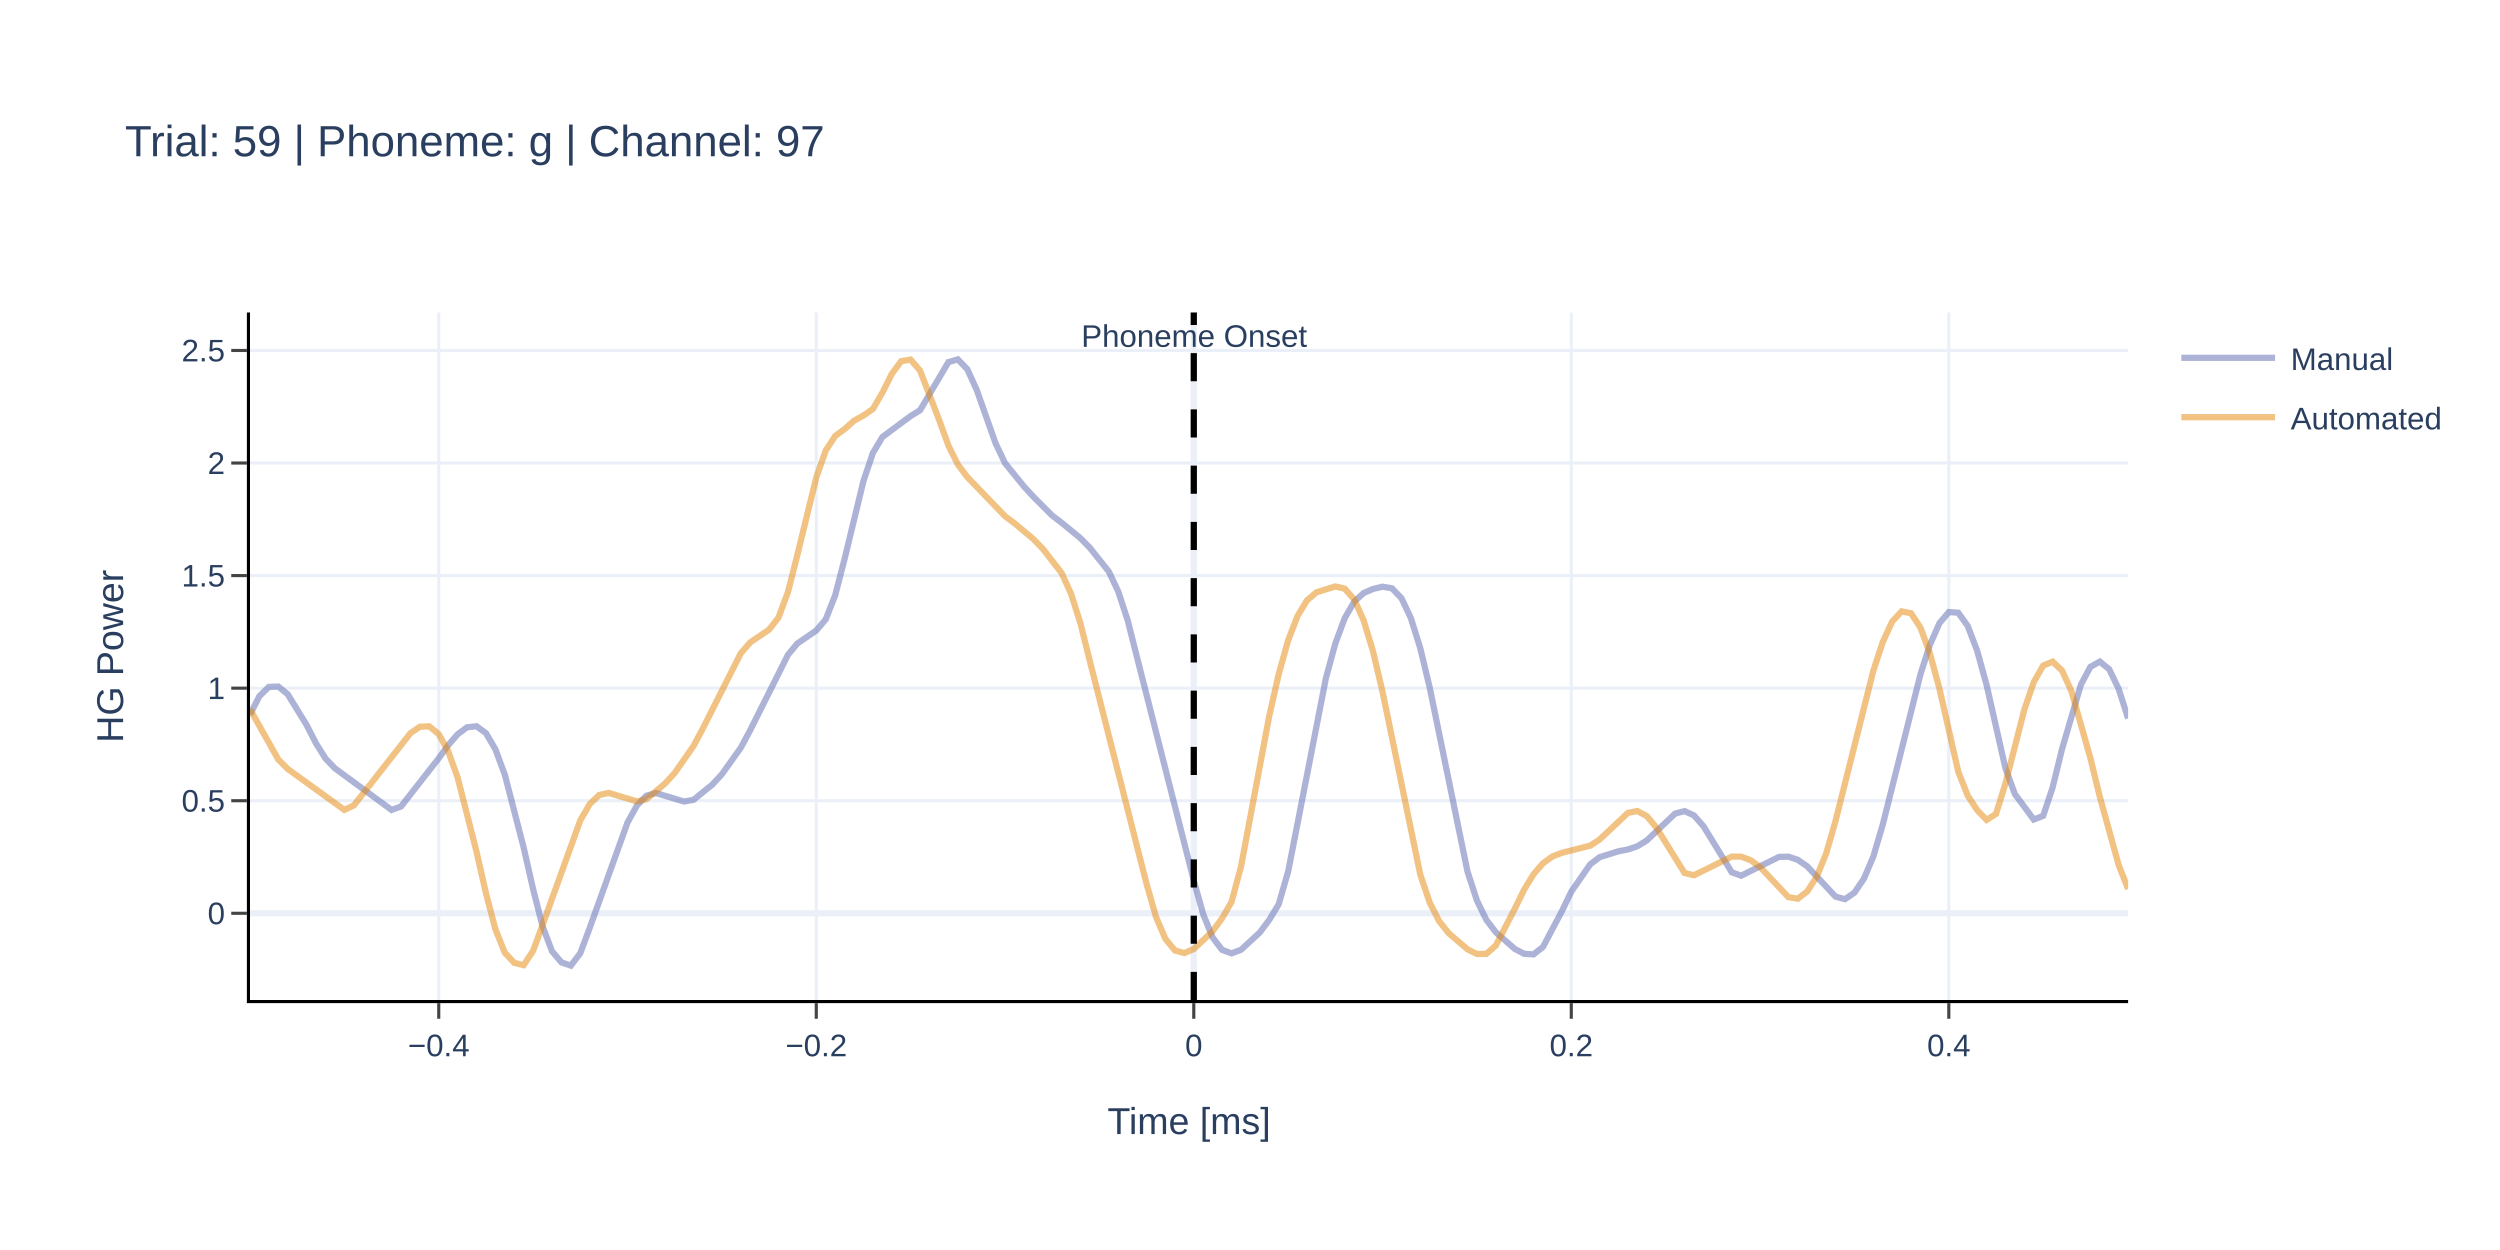
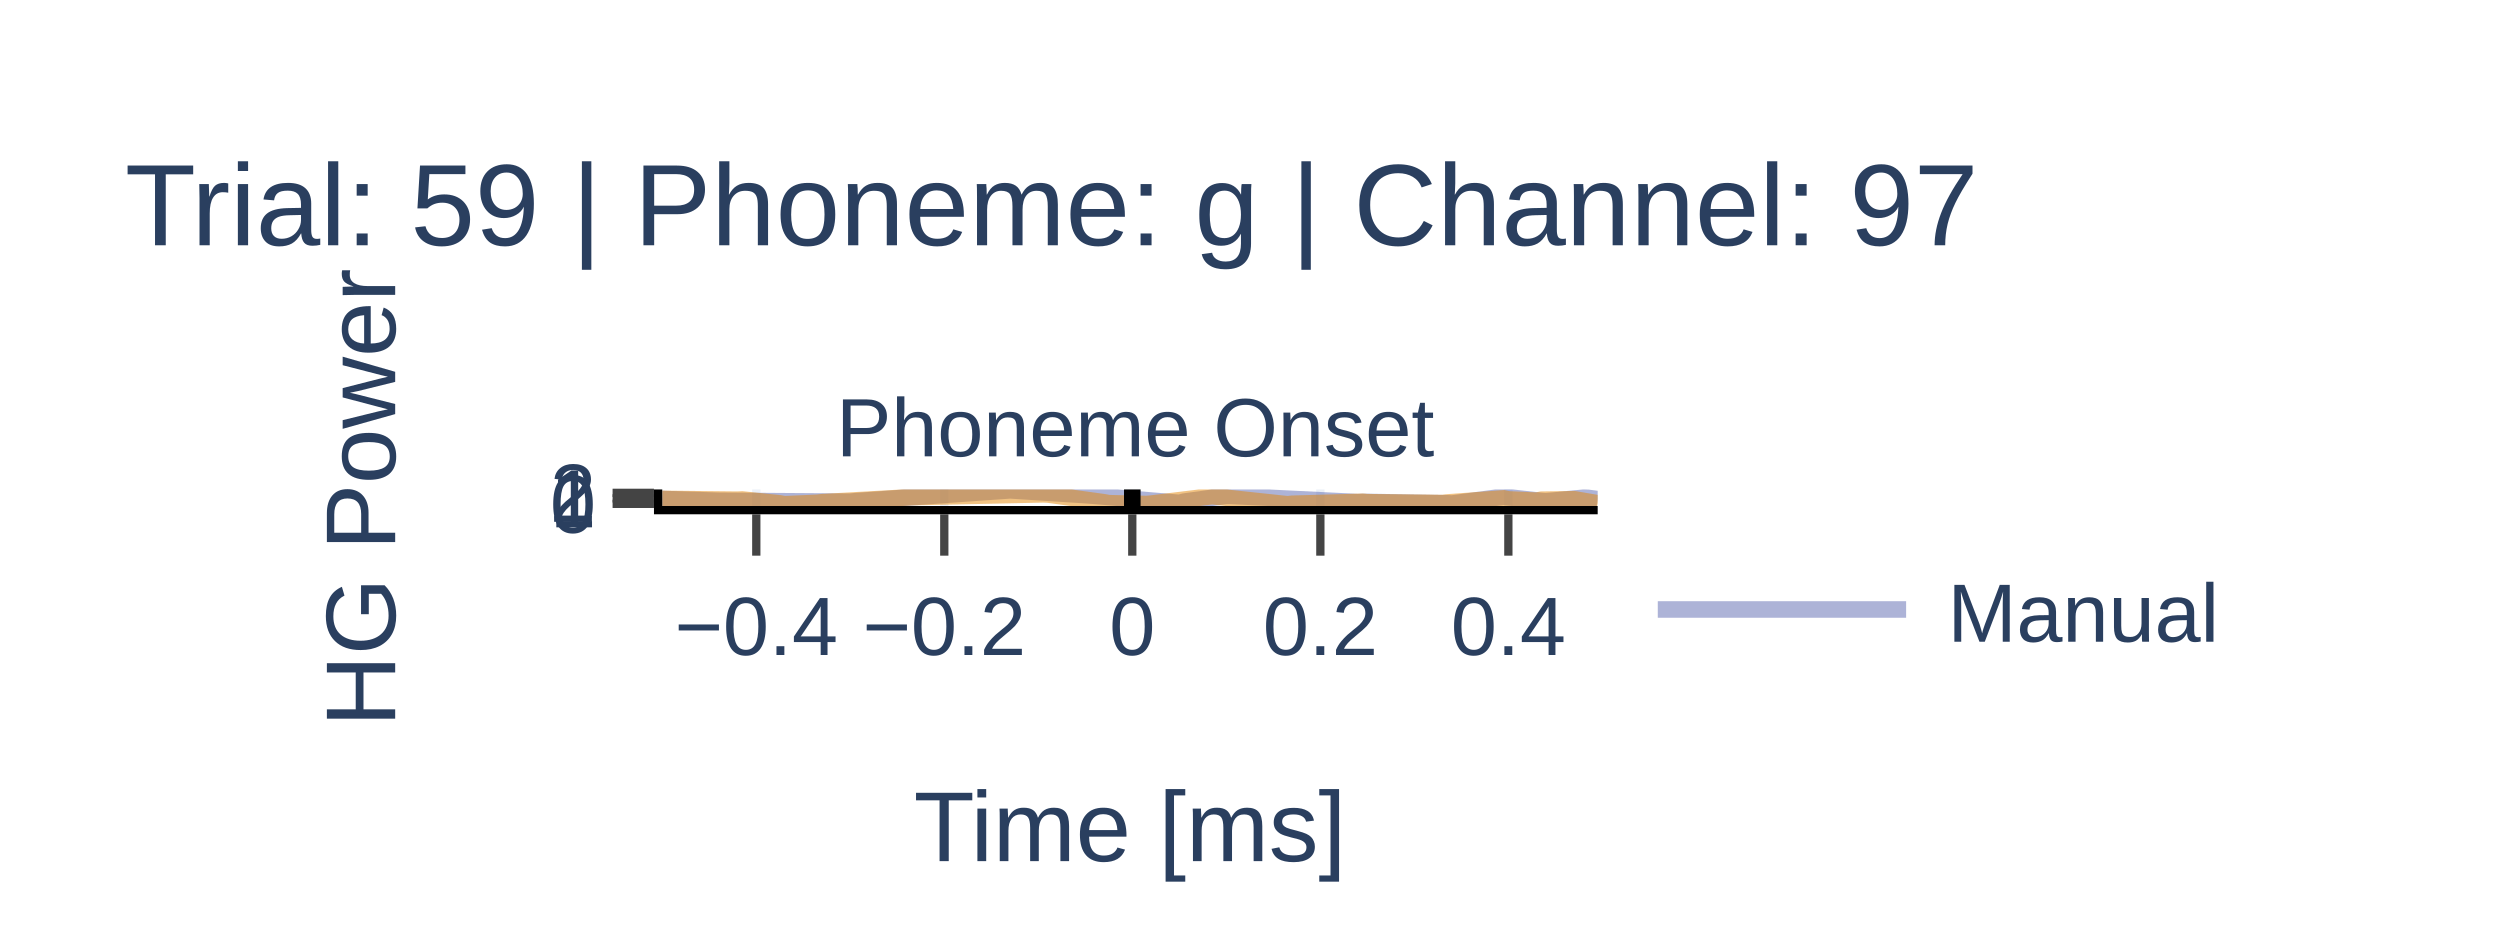
- <svg xmlns="http://www.w3.org/2000/svg" class="main-svg" width="2400" height="1200" style="" viewBox="0 0 800 400">
-   <rect x="0" y="0" width="800" height="400" style="fill: rgb(255, 255, 255); fill-opacity: 1;" />
-   <defs id="defs-2d1d44">
+ <svg xmlns="http://www.w3.org/2000/svg" class="main-svg" width="80mm" height="30mm" style="" viewBox="0 0 302 113">
+   <rect x="0" y="0" width="80mm" height="30mm" style="fill: rgb(255, 255, 255); fill-opacity: 1;" />
+   <defs id="defs-67b3ed">
    <g class="clips">
-       <clipPath id="clip2d1d44xyplot" class="plotclip">
-         <rect width="601" height="220" />
-       </clipPath>
-       <clipPath class="axesclip" id="clip2d1d44x">
-         <rect x="80" y="0" width="601" height="400" />
-       </clipPath>
-       <clipPath class="axesclip" id="clip2d1d44y">
-         <rect x="0" y="100" width="800" height="220" />
-       </clipPath>
-       <clipPath class="axesclip" id="clip2d1d44xy">
-         <rect x="80" y="100" width="601" height="220" />
+       <clipPath id="clip67b3edxyplot" class="plotclip">
+         <rect width="113" height="2" />
+       </clipPath>
+       <clipPath class="axesclip" id="clip67b3edx">
+         <rect x="80" y="0" width="113" height="30mm" />
+       </clipPath>
+       <clipPath class="axesclip" id="clip67b3edy">
+         <rect x="0" y="59" width="80mm" height="2" />
+       </clipPath>
+       <clipPath class="axesclip" id="clip67b3edxy">
+         <rect x="80" y="59" width="113" height="2" />
      </clipPath>
    </g>
    <g class="gradients" />
    <g class="patterns" />
  </defs>
  <g class="bglayer" />
  <g class="layer-below">
    <g class="imagelayer" />
    <g class="shapelayer" />
  </g>
  <g class="cartesianlayer">
    <g class="subplot xy">
      <g class="layer-subplot">
        <g class="shapelayer" />
        <g class="imagelayer" />
      </g>
      <g class="minor-gridlayer">
        <g class="x" />
        <g class="y" />
      </g>
      <g class="gridlayer">
        <g class="x">
-           <path class="xgrid crisp" transform="translate(140.4,0)" d="M0,100v220" style="stroke: rgb(235, 240, 248); stroke-opacity: 1; stroke-width: 1px;" />
-           <path class="xgrid crisp" transform="translate(261.21,0)" d="M0,100v220" style="stroke: rgb(235, 240, 248); stroke-opacity: 1; stroke-width: 1px;" />
-           <path class="xgrid crisp" transform="translate(502.81,0)" d="M0,100v220" style="stroke: rgb(235, 240, 248); stroke-opacity: 1; stroke-width: 1px;" />
-           <path class="xgrid crisp" transform="translate(623.62,0)" d="M0,100v220" style="stroke: rgb(235, 240, 248); stroke-opacity: 1; stroke-width: 1px;" />
-         </g>
-         <g class="y">
-           <path class="ygrid crisp" transform="translate(0,256.23)" d="M80,0h601" style="stroke: rgb(235, 240, 248); stroke-opacity: 1; stroke-width: 1px;" />
-           <path class="ygrid crisp" transform="translate(0,220.21)" d="M80,0h601" style="stroke: rgb(235, 240, 248); stroke-opacity: 1; stroke-width: 1px;" />
-           <path class="ygrid crisp" transform="translate(0,184.19)" d="M80,0h601" style="stroke: rgb(235, 240, 248); stroke-opacity: 1; stroke-width: 1px;" />
-           <path class="ygrid crisp" transform="translate(0,148.17)" d="M80,0h601" style="stroke: rgb(235, 240, 248); stroke-opacity: 1; stroke-width: 1px;" />
-           <path class="ygrid crisp" transform="translate(0,112.15)" d="M80,0h601" style="stroke: rgb(235, 240, 248); stroke-opacity: 1; stroke-width: 1px;" />
-         </g>
+           <path class="xgrid crisp" transform="translate(91.36,0)" d="M0,59v2" style="stroke: rgb(235, 240, 248); stroke-opacity: 1; stroke-width: 1px;" />
+           <path class="xgrid crisp" transform="translate(114.07,0)" d="M0,59v2" style="stroke: rgb(235, 240, 248); stroke-opacity: 1; stroke-width: 1px;" />
+           <path class="xgrid crisp" transform="translate(159.5,0)" d="M0,59v2" style="stroke: rgb(235, 240, 248); stroke-opacity: 1; stroke-width: 1px;" />
+           <path class="xgrid crisp" transform="translate(182.21,0)" d="M0,59v2" style="stroke: rgb(235, 240, 248); stroke-opacity: 1; stroke-width: 1px;" />
+         </g>
+         <g class="y" />
      </g>
      <g class="zerolinelayer">
-         <path class="xzl zl crisp" transform="translate(382.01,0)" d="M0,100v220" style="stroke: rgb(235, 240, 248); stroke-opacity: 1; stroke-width: 2px;" />
-         <path class="yzl zl crisp" transform="translate(0,292.25)" d="M80,0h601" style="stroke: rgb(235, 240, 248); stroke-opacity: 1; stroke-width: 2px;" />
+         <path class="xzl zl crisp" transform="translate(136.78,0)" d="M0,59v2" style="stroke: rgb(235, 240, 248); stroke-opacity: 1; stroke-width: 2px;" />
      </g>
      <g class="layer-between">
        <g class="shapelayer" />
        <g class="imagelayer" />
      </g>
      <path class="xlines-below" />
      <path class="ylines-below" />
      <g class="overlines-below" />
      <g class="xaxislayer-below" />
      <g class="yaxislayer-below" />
      <g class="overaxes-below" />
      <g class="overplot">
-         <g class="xy" transform="translate(80,100)" clip-path="url(#clip2d1d44xyplot)">
+         <g class="xy" transform="translate(80,59)" clip-path="url(#clip67b3edxyplot)">
          <g class="scatterlayer mlayer">
-             <g class="trace scatter traceabef1b" style="stroke-miterlimit: 2; opacity: 1;">
+             <g class="trace scatter tracee175e8" style="stroke-miterlimit: 2; opacity: 1;">
              <g class="fills" />
              <g class="errorbars" />
              <g class="lines">
-                 <path class="js-line" d="M0,128.67L3.02,122.75L6.04,119.81L9.06,119.69L12.08,122.17L18.12,132.01L21.14,137.91L24.16,142.72L27.18,145.87L45.3,159.18L48.32,158.08L60.4,142.63L63.42,138.47L66.44,134.97L69.46,132.73L72.48,132.4L75.5,134.6L78.52,139.76L81.54,147.89L87.58,171.25L90.6,184.55L93.62,196.4L96.64,204.38L99.66,207.96L102.68,209L105.7,205L108.72,196.89L120.8,163.21L123.82,157.76L126.84,154.63L129.86,153.77L138.92,156.49L141.94,155.93L147.98,151.04L151.01,147.75L157.05,139.28L160.07,133.67L172.15,109.54L175.17,105.9L181.21,101.76L184.23,98.2L187.25,90.52L190.27,78.85L196.31,53.9L199.33,44.94L202.35,39.87L205.37,37.6L211.41,33.14L214.43,31.25L223.49,15.88L226.51,15L229.53,18.15L232.55,24.78L238.59,41.87L241.61,48.21L247.65,55.65L250.67,58.95L256.71,64.99L259.73,67.27L265.77,72.25L268.79,75.34L274.83,82.91L277.85,89.31L280.87,98.53L283.89,110.52L302.01,181.75L305.03,192.59L308.05,200L311.07,203.97L314.09,205.07L317.11,203.94L323.15,198.38L326.17,194.34L329.19,189.33L332.21,178.89L344.29,117.01L347.31,105.9L350.33,97.77L353.35,92.53L356.37,89.77L359.39,88.46L362.41,87.74L365.43,88.26L368.45,91.39L371.47,97.77L374.49,107.44L377.51,120.04L389.59,178.86L392.61,188.15L395.63,194.35L398.65,198.32L404.69,203.62L407.71,205.22L410.73,205.41L413.75,203.02L419.79,191.61L422.81,185.33L428.85,176.6L431.87,174.3L437.91,172.41L440.93,171.83L443.95,170.8L446.97,168.95L456.04,160.34L459.06,159.55L462.08,160.94L465.1,164.38L474.16,179.14L477.18,180.22L489.26,174.22L492.28,174.13L495.3,175.15L498.32,177.24L507.38,186.93L510.4,187.73L513.42,185.64L516.44,181.2L519.46,174.1L522.48,163.89L534.56,115.73L537.58,106.33L540.6,99.45L543.62,95.86L546.64,96.07L549.66,100.3L552.68,108.2L555.7,119.16L561.74,145.84L564.76,154.1L570.8,162.26L573.82,161.07L576.84,151.97L579.86,139.65L585.9,119.07L588.92,113.4L591.94,111.71L594.96,114.18L597.98,120.48L601,129.89" style="vector-effect: none; fill: none; stroke: rgb(93, 105, 177); stroke-opacity: 0.5; stroke-width: 2px; opacity: 1;" />
+                 <path class="js-line" d="M0,1.15L6.25,1.35L6.81,1.37L22.71,1.48L23.28,1.42L41.45,0.15L42.02,0.11L51.11,0.69L51.67,0.73L62.46,1.62L63.03,1.47L68.14,0.77L68.71,0.78L84.04,1.53L84.61,1.5L94.83,1.67L95.4,1.7L101.08,0.95L101.64,0.88L106.19,1.39L106.75,1.43L111.3,1L111.86,1.02L113,1.17" style="vector-effect: none; fill: none; stroke: rgb(93, 105, 177); stroke-opacity: 0.5; stroke-width: 2px; opacity: 1;" />
              </g>
              <g class="points" />
              <g class="text" />
            </g>
-             <g class="trace scatter traceae17ad" style="stroke-miterlimit: 2; opacity: 1;">
+             <g class="trace scatter trace882cb1" style="stroke-miterlimit: 2; opacity: 1;">
              <g class="fills" />
              <g class="errorbars" />
              <g class="lines">
-                 <path class="js-line" d="M0,126.95L9.06,143.05L12.08,146.07L30.2,159.17L33.22,157.74L51.34,134.62L54.36,132.55L57.38,132.44L60.4,134.93L63.42,140.39L66.44,148.81L72.48,172.52L75.5,185.79L78.52,197.35L81.54,204.86L84.56,208.12L87.58,208.84L90.6,204.23L93.62,196L105.7,162.51L108.72,157.29L111.74,154.4L114.76,153.73L123.82,156.45L126.84,155.74L132.88,150.67L135.9,147.35L141.94,138.7L144.96,133.02L157.05,109.05L160.07,105.56L166.11,101.47L169.13,97.6L172.15,89.45L175.17,77.51L181.21,52.8L184.23,44.19L187.25,39.52L190.27,37.31L193.29,34.62L196.31,32.97L199.33,30.85L202.35,25.69L205.37,19.65L208.39,15.56L211.41,15.08L214.43,18.62L220.47,34.25L223.49,42.57L226.51,48.65L229.53,52.65L241.61,65.19L244.63,67.44L250.67,72.49L253.69,75.61L259.73,83.39L262.75,90.04L265.77,99.58L268.79,111.72L286.91,182.88L289.93,193.45L292.95,200.48L295.97,204.15L298.99,204.98L302.01,203.68L308.05,197.98L311.07,193.84L314.09,188.59L317.11,177.35L326.17,129.05L329.19,115.73L332.21,104.89L335.23,97.07L338.25,92.1L341.27,89.54L347.31,87.66L350.33,88.38L353.35,91.83L356.37,98.54L359.39,108.53L362.41,121.38L374.49,179.88L377.51,188.84L380.53,194.77L383.55,198.59L389.59,203.77L392.61,205.27L395.63,205.25L398.65,202.57L404.69,190.89L407.71,184.7L410.73,179.76L413.75,176.26L416.77,174.08L419.79,172.91L428.85,170.61L431.87,168.65L440.93,160.12L443.95,159.53L446.97,161.14L449.99,164.76L459.06,179.37L462.08,180.09L474.16,174.11L477.18,174.13L480.2,175.26L483.22,177.45L492.28,187.09L495.3,187.59L498.32,185.25L501.34,180.57L504.36,173.17L507.38,162.67L519.46,114.65L522.48,105.46L525.5,98.88L528.52,95.65L531.54,96.26L534.56,100.87L537.58,109.13L540.6,120.3L546.64,146.93L549.66,154.58L552.68,159.21L555.7,162.38L558.72,160.45L561.74,150.71L567.78,127.11L570.8,118.29L573.82,112.99L576.84,111.72L579.86,114.59L582.88,121.24L588.92,142.57L591.94,154.98L597.98,176.84L601,184.48" style="vector-effect: none; fill: none; stroke: rgb(229, 134, 6); stroke-opacity: 0.5; stroke-width: 2px; opacity: 1;" />
+                 <path class="js-line" d="M0,1.14L9.09,1.24L9.65,1.21L14.2,1.68L14.76,1.79L18.74,1.61L19.31,1.54L30.1,0.94L30.66,0.92L45.99,0.59L46.56,0.61L53.38,1.55L53.94,1.66L58.49,1.76L59.06,1.71L66.44,0.81L67.01,0.88L75.52,1.79L76.09,1.73L84.61,1.49L85.18,1.54L94.26,1.64L94.83,1.57L101.64,1.08L102.21,1.2L105.62,1.36L106.19,1.24L110.16,1.18L110.73,1.28L113,1.67" style="vector-effect: none; fill: none; stroke: rgb(229, 134, 6); stroke-opacity: 0.5; stroke-width: 2px; opacity: 1;" />
              </g>
              <g class="points" />
              <g class="text" />
            </g>
          </g>
        </g>
      </g>
      <g class="zerolinelayer-above" />
-       <path class="xlines-above crisp" d="M79,320.5H681" style="fill: none; stroke-width: 1px; stroke: rgb(0, 0, 0); stroke-opacity: 1;" />
-       <path class="ylines-above crisp" d="M79.5,100V320" style="fill: none; stroke-width: 1px; stroke: rgb(0, 0, 0); stroke-opacity: 1;" />
+       <path class="xlines-above crisp" d="M79,61.5H193" style="fill: none; stroke-width: 1px; stroke: rgb(0, 0, 0); stroke-opacity: 1;" />
+       <path class="ylines-above crisp" d="M79.5,59V61" style="fill: none; stroke-width: 1px; stroke: rgb(0, 0, 0); stroke-opacity: 1;" />
      <g class="overlines-above" />
      <g class="xaxislayer-above">
-         <path class="xtick ticks crisp" d="M0,321v5" transform="translate(140.4,0)" style="stroke: rgb(68, 68, 68); stroke-opacity: 1; stroke-width: 1px;" />
-         <path class="xtick ticks crisp" d="M0,321v5" transform="translate(261.21,0)" style="stroke: rgb(68, 68, 68); stroke-opacity: 1; stroke-width: 1px;" />
-         <path class="xtick ticks crisp" d="M0,321v5" transform="translate(382.01,0)" style="stroke: rgb(68, 68, 68); stroke-opacity: 1; stroke-width: 1px;" />
-         <path class="xtick ticks crisp" d="M0,321v5" transform="translate(502.81,0)" style="stroke: rgb(68, 68, 68); stroke-opacity: 1; stroke-width: 1px;" />
-         <path class="xtick ticks crisp" d="M0,321v5" transform="translate(623.62,0)" style="stroke: rgb(68, 68, 68); stroke-opacity: 1; stroke-width: 1px;" />
-         <g class="xtick">
-           <text text-anchor="middle" x="0" y="338" transform="translate(140.4,0)" style="font-family: Arial; font-size: 10px; fill: rgb(42, 63, 95); fill-opacity: 1; white-space: pre;">−0.4</text>
-         </g>
-         <g class="xtick">
-           <text text-anchor="middle" x="0" y="338" style="font-family: Arial; font-size: 10px; fill: rgb(42, 63, 95); fill-opacity: 1; white-space: pre;" transform="translate(261.21,0)">−0.2</text>
-         </g>
-         <g class="xtick">
-           <text text-anchor="middle" x="0" y="338" style="font-family: Arial; font-size: 10px; fill: rgb(42, 63, 95); fill-opacity: 1; white-space: pre;" transform="translate(382.01,0)">0</text>
-         </g>
-         <g class="xtick">
-           <text text-anchor="middle" x="0" y="338" style="font-family: Arial; font-size: 10px; fill: rgb(42, 63, 95); fill-opacity: 1; white-space: pre;" transform="translate(502.81,0)">0.2</text>
-         </g>
-         <g class="xtick">
-           <text text-anchor="middle" x="0" y="338" style="font-family: Arial; font-size: 10px; fill: rgb(42, 63, 95); fill-opacity: 1; white-space: pre;" transform="translate(623.62,0)">0.4</text>
+         <path class="xtick ticks crisp" d="M0,62v5" transform="translate(91.36,0)" style="stroke: rgb(68, 68, 68); stroke-opacity: 1; stroke-width: 1px;" />
+         <path class="xtick ticks crisp" d="M0,62v5" transform="translate(114.07,0)" style="stroke: rgb(68, 68, 68); stroke-opacity: 1; stroke-width: 1px;" />
+         <path class="xtick ticks crisp" d="M0,62v5" transform="translate(136.78,0)" style="stroke: rgb(68, 68, 68); stroke-opacity: 1; stroke-width: 1px;" />
+         <path class="xtick ticks crisp" d="M0,62v5" transform="translate(159.5,0)" style="stroke: rgb(68, 68, 68); stroke-opacity: 1; stroke-width: 1px;" />
+         <path class="xtick ticks crisp" d="M0,62v5" transform="translate(182.21,0)" style="stroke: rgb(68, 68, 68); stroke-opacity: 1; stroke-width: 1px;" />
+         <g class="xtick">
+           <text text-anchor="middle" x="0" y="79" transform="translate(91.36,0)" style="font-family: Arial; font-size: 10px; fill: rgb(42, 63, 95); fill-opacity: 1; white-space: pre;">−0.4</text>
+         </g>
+         <g class="xtick">
+           <text text-anchor="middle" x="0" y="79" style="font-family: Arial; font-size: 10px; fill: rgb(42, 63, 95); fill-opacity: 1; white-space: pre;" transform="translate(114.07,0)">−0.2</text>
+         </g>
+         <g class="xtick">
+           <text text-anchor="middle" x="0" y="79" style="font-family: Arial; font-size: 10px; fill: rgb(42, 63, 95); fill-opacity: 1; white-space: pre;" transform="translate(136.78,0)">0</text>
+         </g>
+         <g class="xtick">
+           <text text-anchor="middle" x="0" y="79" style="font-family: Arial; font-size: 10px; fill: rgb(42, 63, 95); fill-opacity: 1; white-space: pre;" transform="translate(159.5,0)">0.2</text>
+         </g>
+         <g class="xtick">
+           <text text-anchor="middle" x="0" y="79" style="font-family: Arial; font-size: 10px; fill: rgb(42, 63, 95); fill-opacity: 1; white-space: pre;" transform="translate(182.21,0)">0.4</text>
        </g>
      </g>
      <g class="yaxislayer-above">
-         <path class="ytick ticks crisp" d="M79,0h-5" transform="translate(0,292.25)" style="stroke: rgb(68, 68, 68); stroke-opacity: 1; stroke-width: 1px;" />
-         <path class="ytick ticks crisp" d="M79,0h-5" transform="translate(0,256.23)" style="stroke: rgb(68, 68, 68); stroke-opacity: 1; stroke-width: 1px;" />
-         <path class="ytick ticks crisp" d="M79,0h-5" transform="translate(0,220.21)" style="stroke: rgb(68, 68, 68); stroke-opacity: 1; stroke-width: 1px;" />
-         <path class="ytick ticks crisp" d="M79,0h-5" transform="translate(0,184.19)" style="stroke: rgb(68, 68, 68); stroke-opacity: 1; stroke-width: 1px;" />
-         <path class="ytick ticks crisp" d="M79,0h-5" transform="translate(0,148.17)" style="stroke: rgb(68, 68, 68); stroke-opacity: 1; stroke-width: 1px;" />
-         <path class="ytick ticks crisp" d="M79,0h-5" transform="translate(0,112.15)" style="stroke: rgb(68, 68, 68); stroke-opacity: 1; stroke-width: 1px;" />
+         <path class="ytick ticks crisp" d="M79,0h-5" transform="translate(0,60.74)" style="stroke: rgb(68, 68, 68); stroke-opacity: 1; stroke-width: 1px;" />
+         <path class="ytick ticks crisp" d="M79,0h-5" transform="translate(0,60.08)" style="stroke: rgb(68, 68, 68); stroke-opacity: 1; stroke-width: 1px;" />
+         <path class="ytick ticks crisp" d="M79,0h-5" transform="translate(0,59.41)" style="stroke: rgb(68, 68, 68); stroke-opacity: 1; stroke-width: 1px;" />
        <g class="ytick">
-           <text text-anchor="end" x="72" y="3.5" transform="translate(0,292.25)" style="font-family: Arial; font-size: 10px; fill: rgb(42, 63, 95); fill-opacity: 1; white-space: pre;">0</text>
+           <text text-anchor="end" x="72" y="3.5" transform="translate(0,60.74)" style="font-family: Arial; font-size: 10px; fill: rgb(42, 63, 95); fill-opacity: 1; white-space: pre;">0</text>
        </g>
        <g class="ytick">
-           <text text-anchor="end" x="72" y="3.5" style="font-family: Arial; font-size: 10px; fill: rgb(42, 63, 95); fill-opacity: 1; white-space: pre;" transform="translate(0,256.23)">0.5</text>
+           <text text-anchor="end" x="72" y="3.5" style="font-family: Arial; font-size: 10px; fill: rgb(42, 63, 95); fill-opacity: 1; white-space: pre;" transform="translate(0,60.08)">1</text>
        </g>
        <g class="ytick">
-           <text text-anchor="end" x="72" y="3.5" style="font-family: Arial; font-size: 10px; fill: rgb(42, 63, 95); fill-opacity: 1; white-space: pre;" transform="translate(0,220.21)">1</text>
-         </g>
-         <g class="ytick">
-           <text text-anchor="end" x="72" y="3.5" style="font-family: Arial; font-size: 10px; fill: rgb(42, 63, 95); fill-opacity: 1; white-space: pre;" transform="translate(0,184.19)">1.5</text>
-         </g>
-         <g class="ytick">
-           <text text-anchor="end" x="72" y="3.5" style="font-family: Arial; font-size: 10px; fill: rgb(42, 63, 95); fill-opacity: 1; white-space: pre;" transform="translate(0,148.17)">2</text>
-         </g>
-         <g class="ytick">
-           <text text-anchor="end" x="72" y="3.5" style="font-family: Arial; font-size: 10px; fill: rgb(42, 63, 95); fill-opacity: 1; white-space: pre;" transform="translate(0,112.15)">2.5</text>
+           <text text-anchor="end" x="72" y="3.5" style="font-family: Arial; font-size: 10px; fill: rgb(42, 63, 95); fill-opacity: 1; white-space: pre;" transform="translate(0,59.41)">2</text>
        </g>
      </g>
      <g class="overaxes-above" />
    </g>
  </g>
  <g class="polarlayer" />
  <g class="smithlayer" />
  <g class="ternarylayer" />
  <g class="geolayer" />
  <g class="funnelarealayer" />
  <g class="pielayer" />
  <g class="iciclelayer" />
  <g class="treemaplayer" />
  <g class="sunburstlayer" />
  <g class="glimages" />
-   <defs id="topdefs-2d1d44">
+   <defs id="topdefs-67b3ed">
    <g class="clips" />
-     <clipPath id="legend2d1d44">
-       <rect width="95" height="48" x="0" y="0" />
+     <clipPath id="legend67b3ed">
+       <rect width="95" height="30" x="0" y="0" />
    </clipPath>
  </defs>
  <g class="layer-above">
    <g class="imagelayer" />
    <g class="shapelayer">
-       <g class="shape-group" data-index="0" clip-path="url(#clip2d1d44x)">
-         <path data-index="0" fill-rule="evenodd" d="M382.01,320L382.01,100" style="opacity: 1; stroke: rgb(0, 0, 0); stroke-opacity: 1; fill: rgb(0, 0, 0); fill-opacity: 0; stroke-dasharray: 9px, 9px; stroke-width: 2px;" />
+       <g class="shape-group" data-index="0" clip-path="url(#clip67b3edx)">
+         <path data-index="0" fill-rule="evenodd" d="M136.78,61L136.78,59" style="opacity: 1; stroke: rgb(0, 0, 0); stroke-opacity: 1; fill: rgb(0, 0, 0); fill-opacity: 0; stroke-dasharray: 9px, 9px; stroke-width: 2px;" />
      </g>
    </g>
  </g>
  <g class="infolayer">
-     <g class="legend" pointer-events="all" transform="translate(693.02,100)">
-       <rect class="bg" shape-rendering="crispEdges" style="stroke: rgb(68, 68, 68); stroke-opacity: 1; fill: rgb(255, 255, 255); fill-opacity: 1; stroke-width: 0px;" width="95" height="48" x="0" y="0" />
-       <g class="scrollbox" transform="" clip-path="url(#legend2d1d44)">
+     <g class="legend" pointer-events="all" transform="translate(195.26,59)">
+       <rect class="bg" shape-rendering="crispEdges" style="stroke: rgb(68, 68, 68); stroke-opacity: 1; fill: rgb(255, 255, 255); fill-opacity: 1; stroke-width: 0px;" width="95" height="30" x="0" y="0" />
+       <g class="scrollbox" transform="" clip-path="url(#legend67b3ed)">
        <g class="groups">
          <g class="traces" transform="translate(0,14.5)" style="opacity: 1;">
            <text class="legendtext" text-anchor="start" x="40" y="3.9" style="font-family: Arial; font-size: 10px; fill: rgb(42, 63, 95); fill-opacity: 1; white-space: pre;">Manual</text>
            <g class="layers" style="opacity: 1;">
              <g class="legendfill" />
              <g class="legendlines">
                <path class="js-line" d="M5,0h30" style="fill: none; stroke: rgb(93, 105, 177); stroke-opacity: 0.5; stroke-width: 2px;" />
              </g>
              <g class="legendsymbols">
                <g class="legendpoints" />
              </g>
            </g>
            <rect class="legendtoggle" x="0" y="-9.5" width="89.803" height="19" style="fill: rgb(0, 0, 0); fill-opacity: 0;" />
          </g>
          <g class="traces" transform="translate(0,33.5)" style="opacity: 1;">
            <text class="legendtext" text-anchor="start" x="40" y="3.9" style="font-family: Arial; font-size: 10px; fill: rgb(42, 63, 95); fill-opacity: 1; white-space: pre;">Automated</text>
            <g class="layers" style="opacity: 1;">
              <g class="legendfill" />
              <g class="legendlines">
                <path class="js-line" d="M5,0h30" style="fill: none; stroke: rgb(229, 134, 6); stroke-opacity: 0.5; stroke-width: 2px;" />
              </g>
              <g class="legendsymbols">
                <g class="legendpoints" />
              </g>
            </g>
            <rect class="legendtoggle" x="0" y="-9.5" width="89.803" height="19" style="fill: rgb(0, 0, 0); fill-opacity: 0;" />
          </g>
        </g>
      </g>
      <rect class="scrollbar" rx="20" ry="3" width="0" height="0" style="fill: rgb(128, 139, 164); fill-opacity: 1;" x="0" y="0" />
    </g>
    <g class="g-gtitle">
-       <text class="gtitle" x="40" y="50" text-anchor="start" dy="0em" style="opacity: 1; font-family: Arial; font-size: 14px; fill: rgb(42, 63, 95); fill-opacity: 1; white-space: pre;">Trial: 59 | Phoneme: g | Channel: 97</text>
+       <text class="gtitle" x="15.1" y="29.5" text-anchor="start" dy="0em" style="opacity: 1; font-family: Arial; font-size: 14px; fill: rgb(42, 63, 95); fill-opacity: 1; white-space: pre;">Trial: 59 | Phoneme: g | Channel: 97</text>
    </g>
    <g class="g-xtitle">
-       <text class="xtitle" x="380.5" y="362.9" text-anchor="middle" style="opacity: 1; font-family: Arial; font-size: 12px; fill: rgb(42, 63, 95); fill-opacity: 1; white-space: pre;">Time [ms]</text>
+       <text class="xtitle" x="136.5" y="103.9" text-anchor="middle" style="opacity: 1; font-family: Arial; font-size: 12px; fill: rgb(42, 63, 95); fill-opacity: 1; white-space: pre;">Time [ms]</text>
    </g>
    <g class="g-ytitle">
-       <text class="ytitle" transform="rotate(-90,39.39375,210)" x="39.394" y="210" text-anchor="middle" style="opacity: 1; font-family: Arial; font-size: 12px; fill: rgb(42, 63, 95); fill-opacity: 1; white-space: pre;">HG Power</text>
+       <text class="ytitle" transform="rotate(-90,47.7375,60)" x="47.737" y="60" text-anchor="middle" style="opacity: 1; font-family: Arial; font-size: 12px; fill: rgb(42, 63, 95); fill-opacity: 1; white-space: pre;">HG Power</text>
    </g>
    <g class="annotation" data-index="0" style="opacity: 1;">
-       <g class="annotation-text-g" transform="rotate(0,382.01,107.5)">
-         <g class="cursor-pointer" transform="translate(344,100)">
+       <g class="annotation-text-g" transform="rotate(0,136.78,51.6)">
+         <g class="cursor-pointer" transform="translate(99,44)">
          <rect class="bg" x="0.5" y="0.5" width="75" height="14" style="stroke-width: 1px; stroke: rgb(0, 0, 0); stroke-opacity: 0; fill: rgb(0, 0, 0); fill-opacity: 0;" />
          <text class="annotation-text" text-anchor="middle" x="38.133" y="11" style="font-family: Arial; font-size: 10px; fill: rgb(42, 63, 95); fill-opacity: 1; white-space: pre;">Phoneme Onset</text>
        </g>
      </g>
    </g>
  </g>
</svg>
